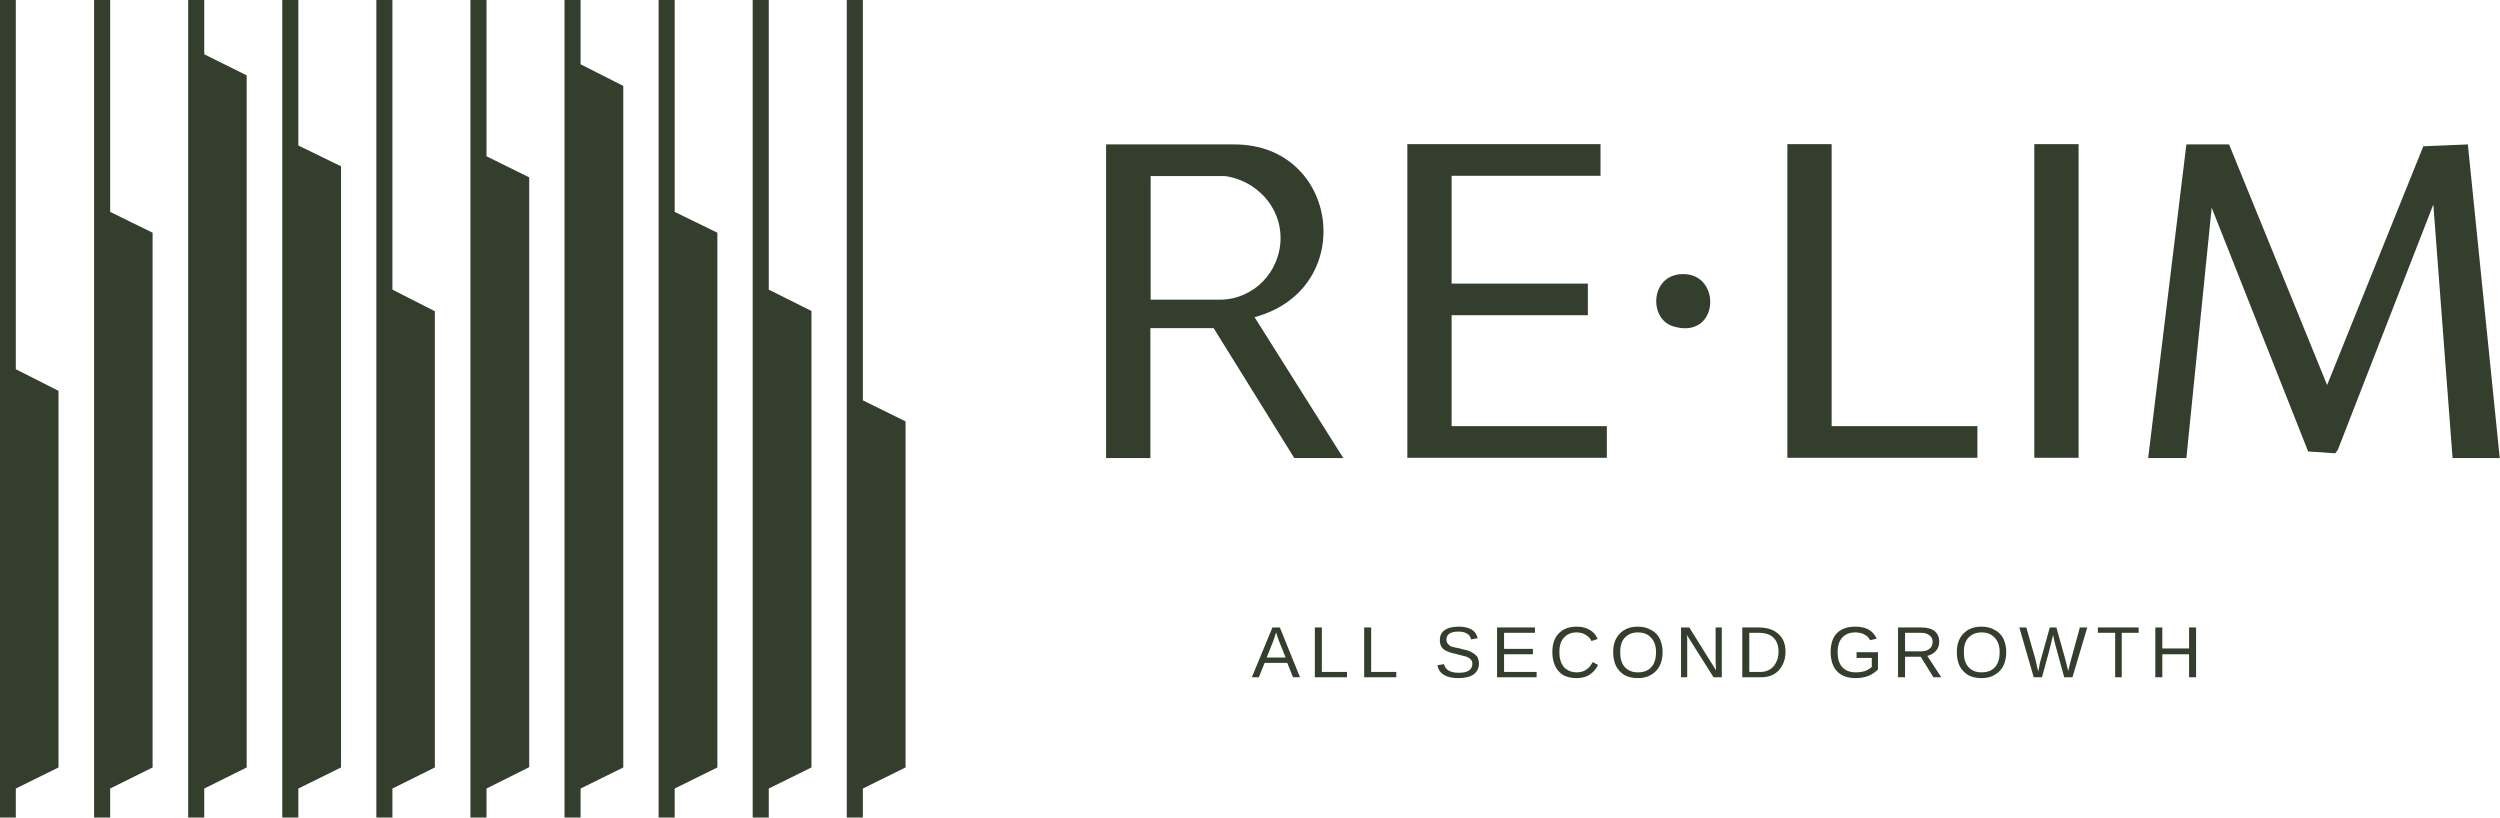
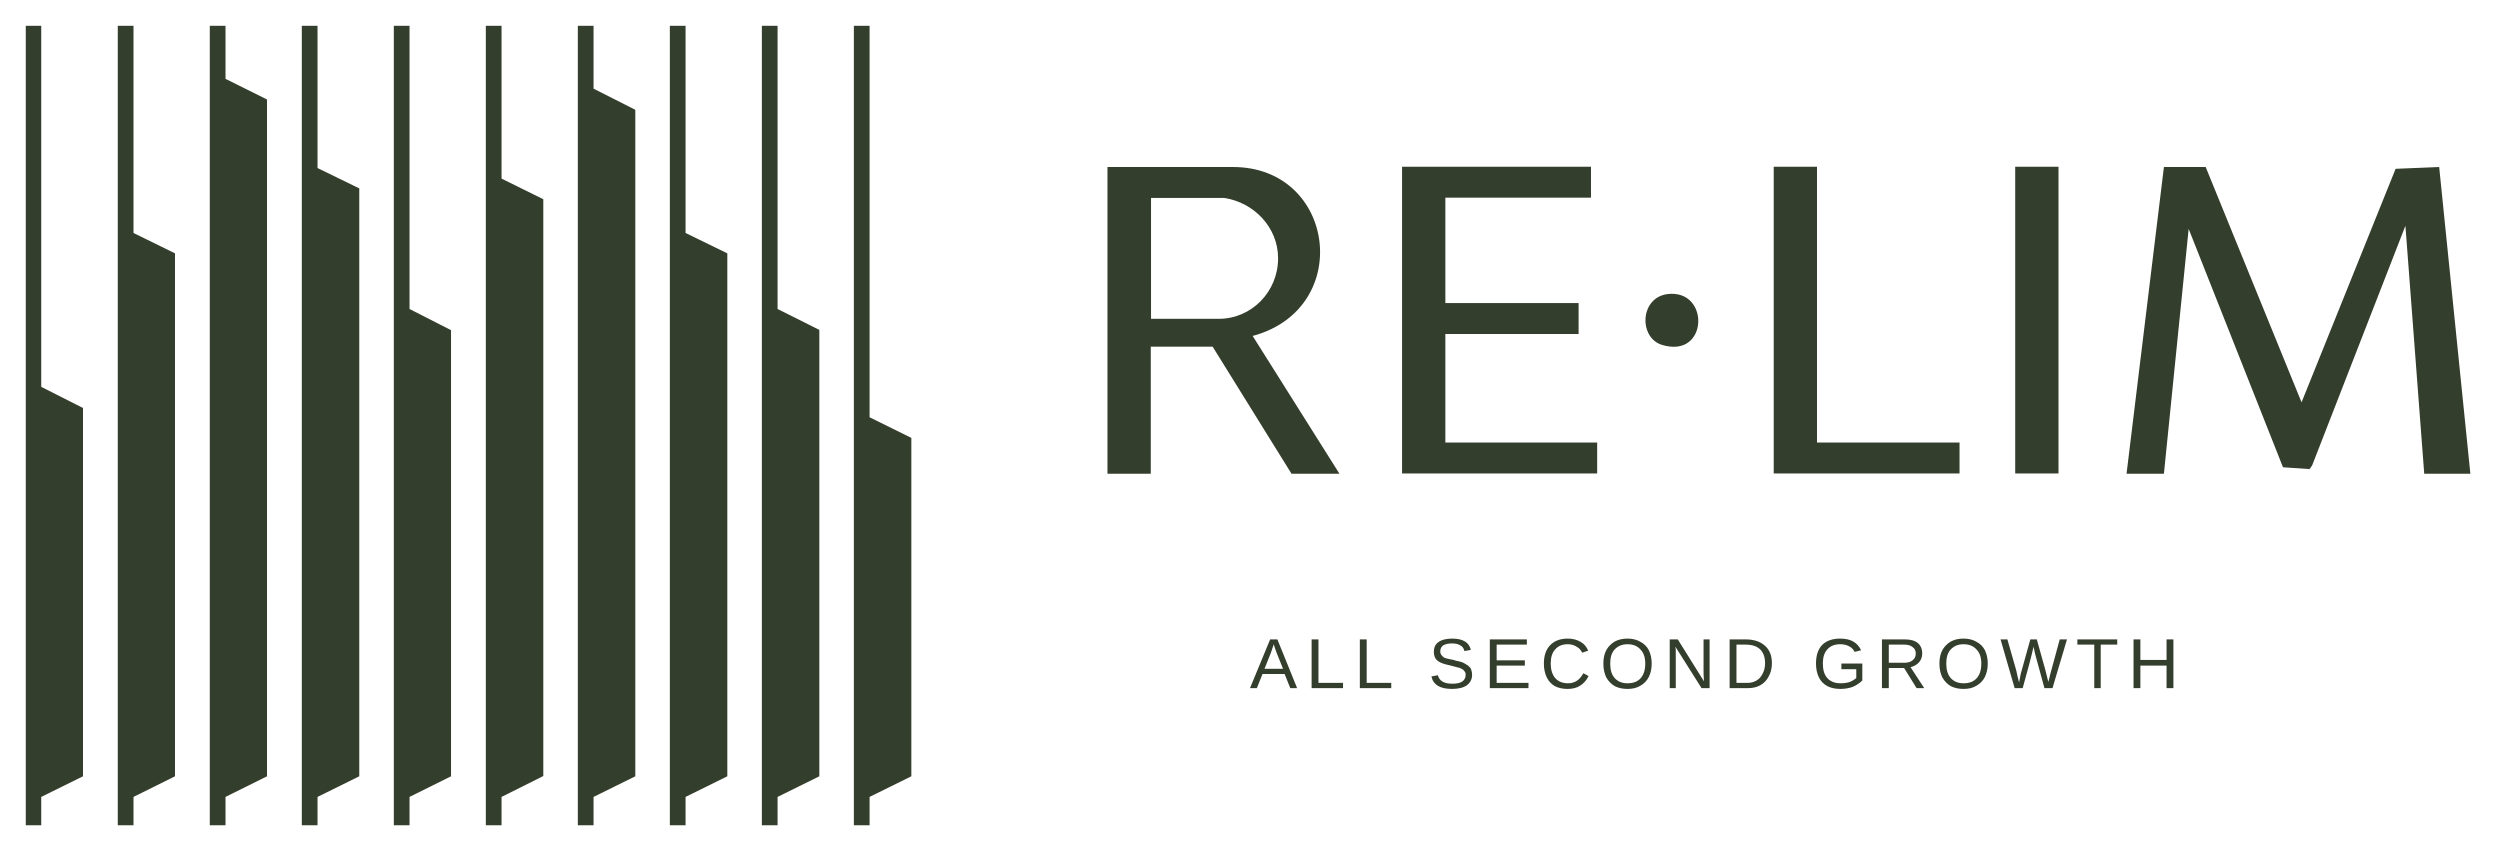
- <svg xmlns="http://www.w3.org/2000/svg" viewBox="0 0 94.86 31.02" role="img" aria-labelledby="title">
+ <svg xmlns="http://www.w3.org/2000/svg" viewBox="-1 -1 97 33.02" role="img" aria-labelledby="title">
  <style>.a{fill:#343e2c}.tag{font:2.75px Arial,sans-serif;letter-spacing:.34px;fill:#343e2c}</style>
  <g class="a">
    <path d="M93.06 17.38l-.73-9.62-3.62 9.3-.1.14-1.03-.07-3.66-9.25-.96 9.5h-1.45l1.45-11.9h1.62l3.72 9.13 3.65-9.06 1.69-.07 1.21 11.9h-1.8zM47.62 12.03c3.92-1.07 3.2-6.55-.78-6.55h-4.87v11.9h1.68v-4.93h2.4l3.06 4.93h1.86l-3.37-5.35zm-1.38-.66h-2.58V6.68h2.83c1.17.17 2.1 1.15 2.1 2.34 0 1.3-1.03 2.35-2.3 2.35h-.05zM60.73 5.47v1.2h-5.65v4.09h5.17v1.2h-5.17v4.21h5.89v1.2H53.4V5.47h7.34zM69.5 5.47v10.7h5.53v1.2h-7.21V5.47h1.68zM77.19 5.47h1.68v11.9h-1.68zM63.7 10.41c1.66-.2 1.59 2.53-.22 1.97-.9-.28-.86-1.83.22-1.97z" />
    <path d="M.6 0H0v31.02h.6v-1.1l1.62-.8V14.83L.6 14.01V0zm3.58 0h-.61v31.02h.61v-1.1l1.61-.8V8.83l-1.61-.79V0zm3.57 0h-.61v31.02h.61v-1.1l1.61-.8V2.86l-1.61-.8V0zm3.57 0h-.61v31.02h.61v-1.1l1.62-.8V6.31l-1.62-.79V0zm3.57 0h-.61v31.02h.61v-1.1l1.61-.8V11.81l-1.61-.82V0zm3.57 0h-.61v31.02h.61v-1.1l1.62-.81V6.73l-1.62-.8V0zm3.57 0h-.61v31.02h.61v-1.1l1.62-.8V3.26l-1.62-.82V0zm3.57 0h-.61v31.02h.61v-1.1l1.62-.8V8.83l-1.62-.79V0zm3.57 0h-.61v31.02h.61v-1.1l1.62-.8V11.8l-1.62-.81V0zm5.19 15.99l-1.62-.8V0h-.61v31.02h.61v-1.1l1.62-.8V15.99z" />
  </g>
  <text class="tag" x="47.5" y="25.7">ALL SECOND GROWTH</text>
</svg>
